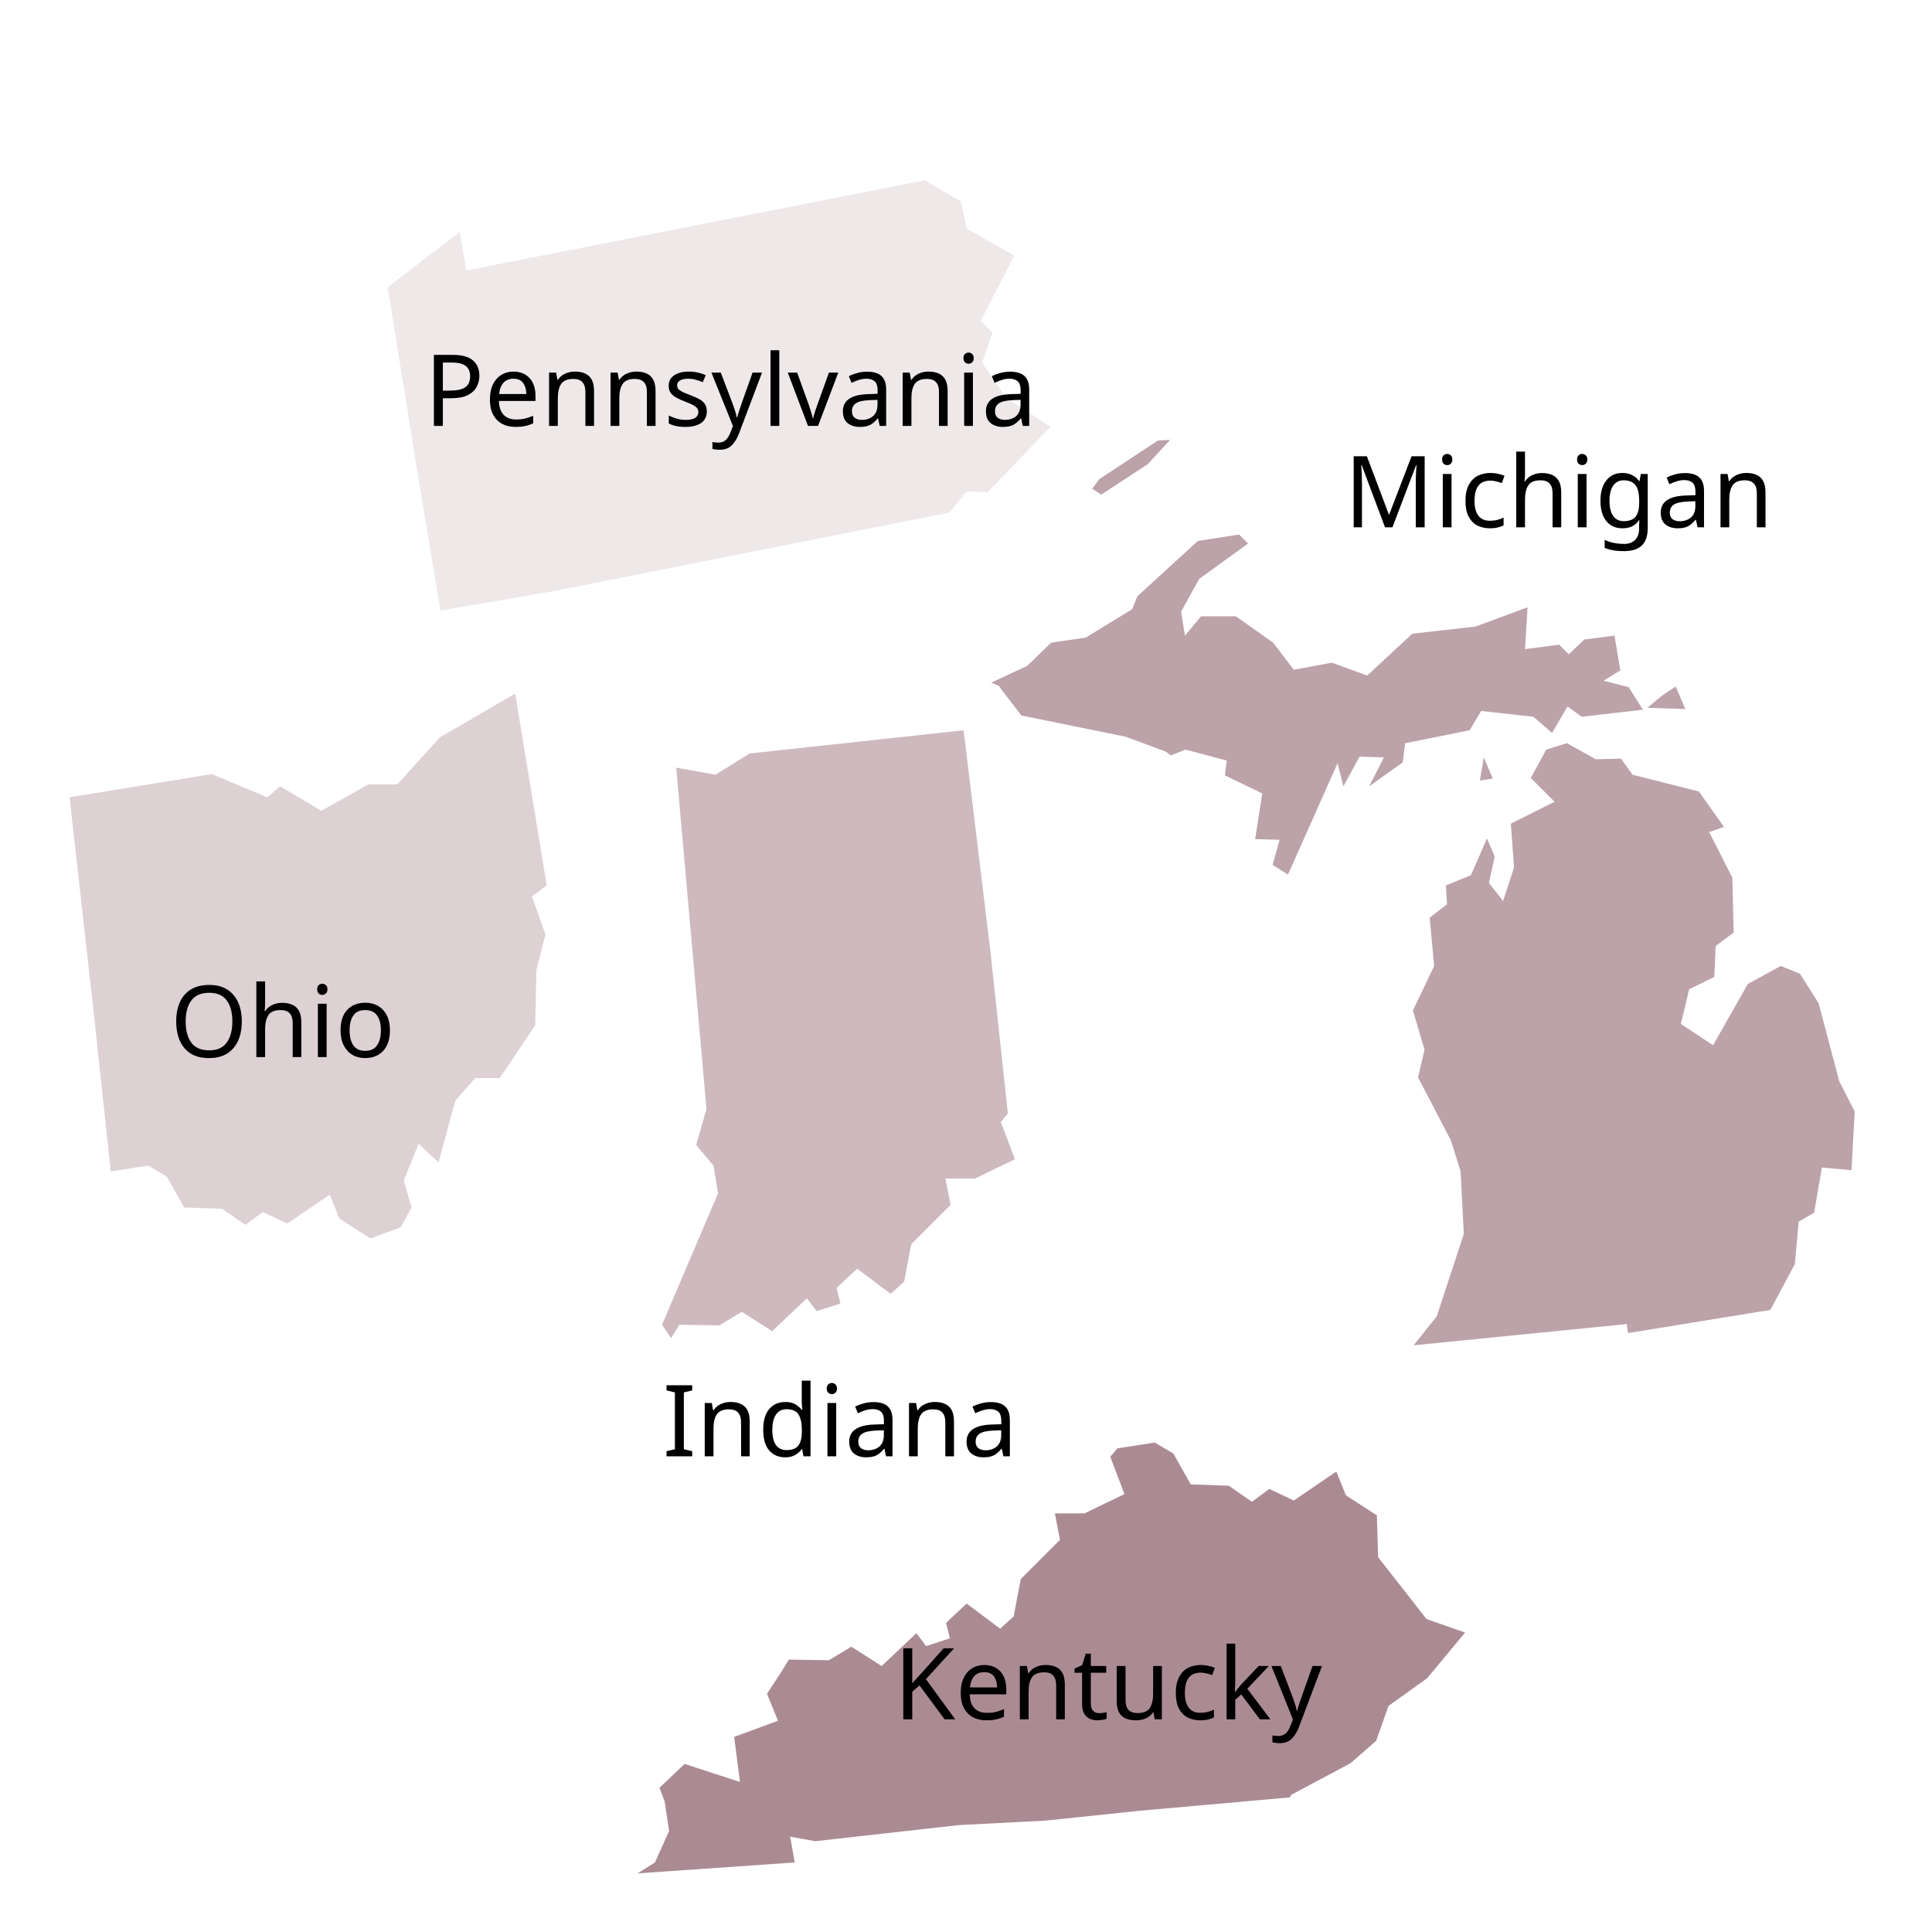
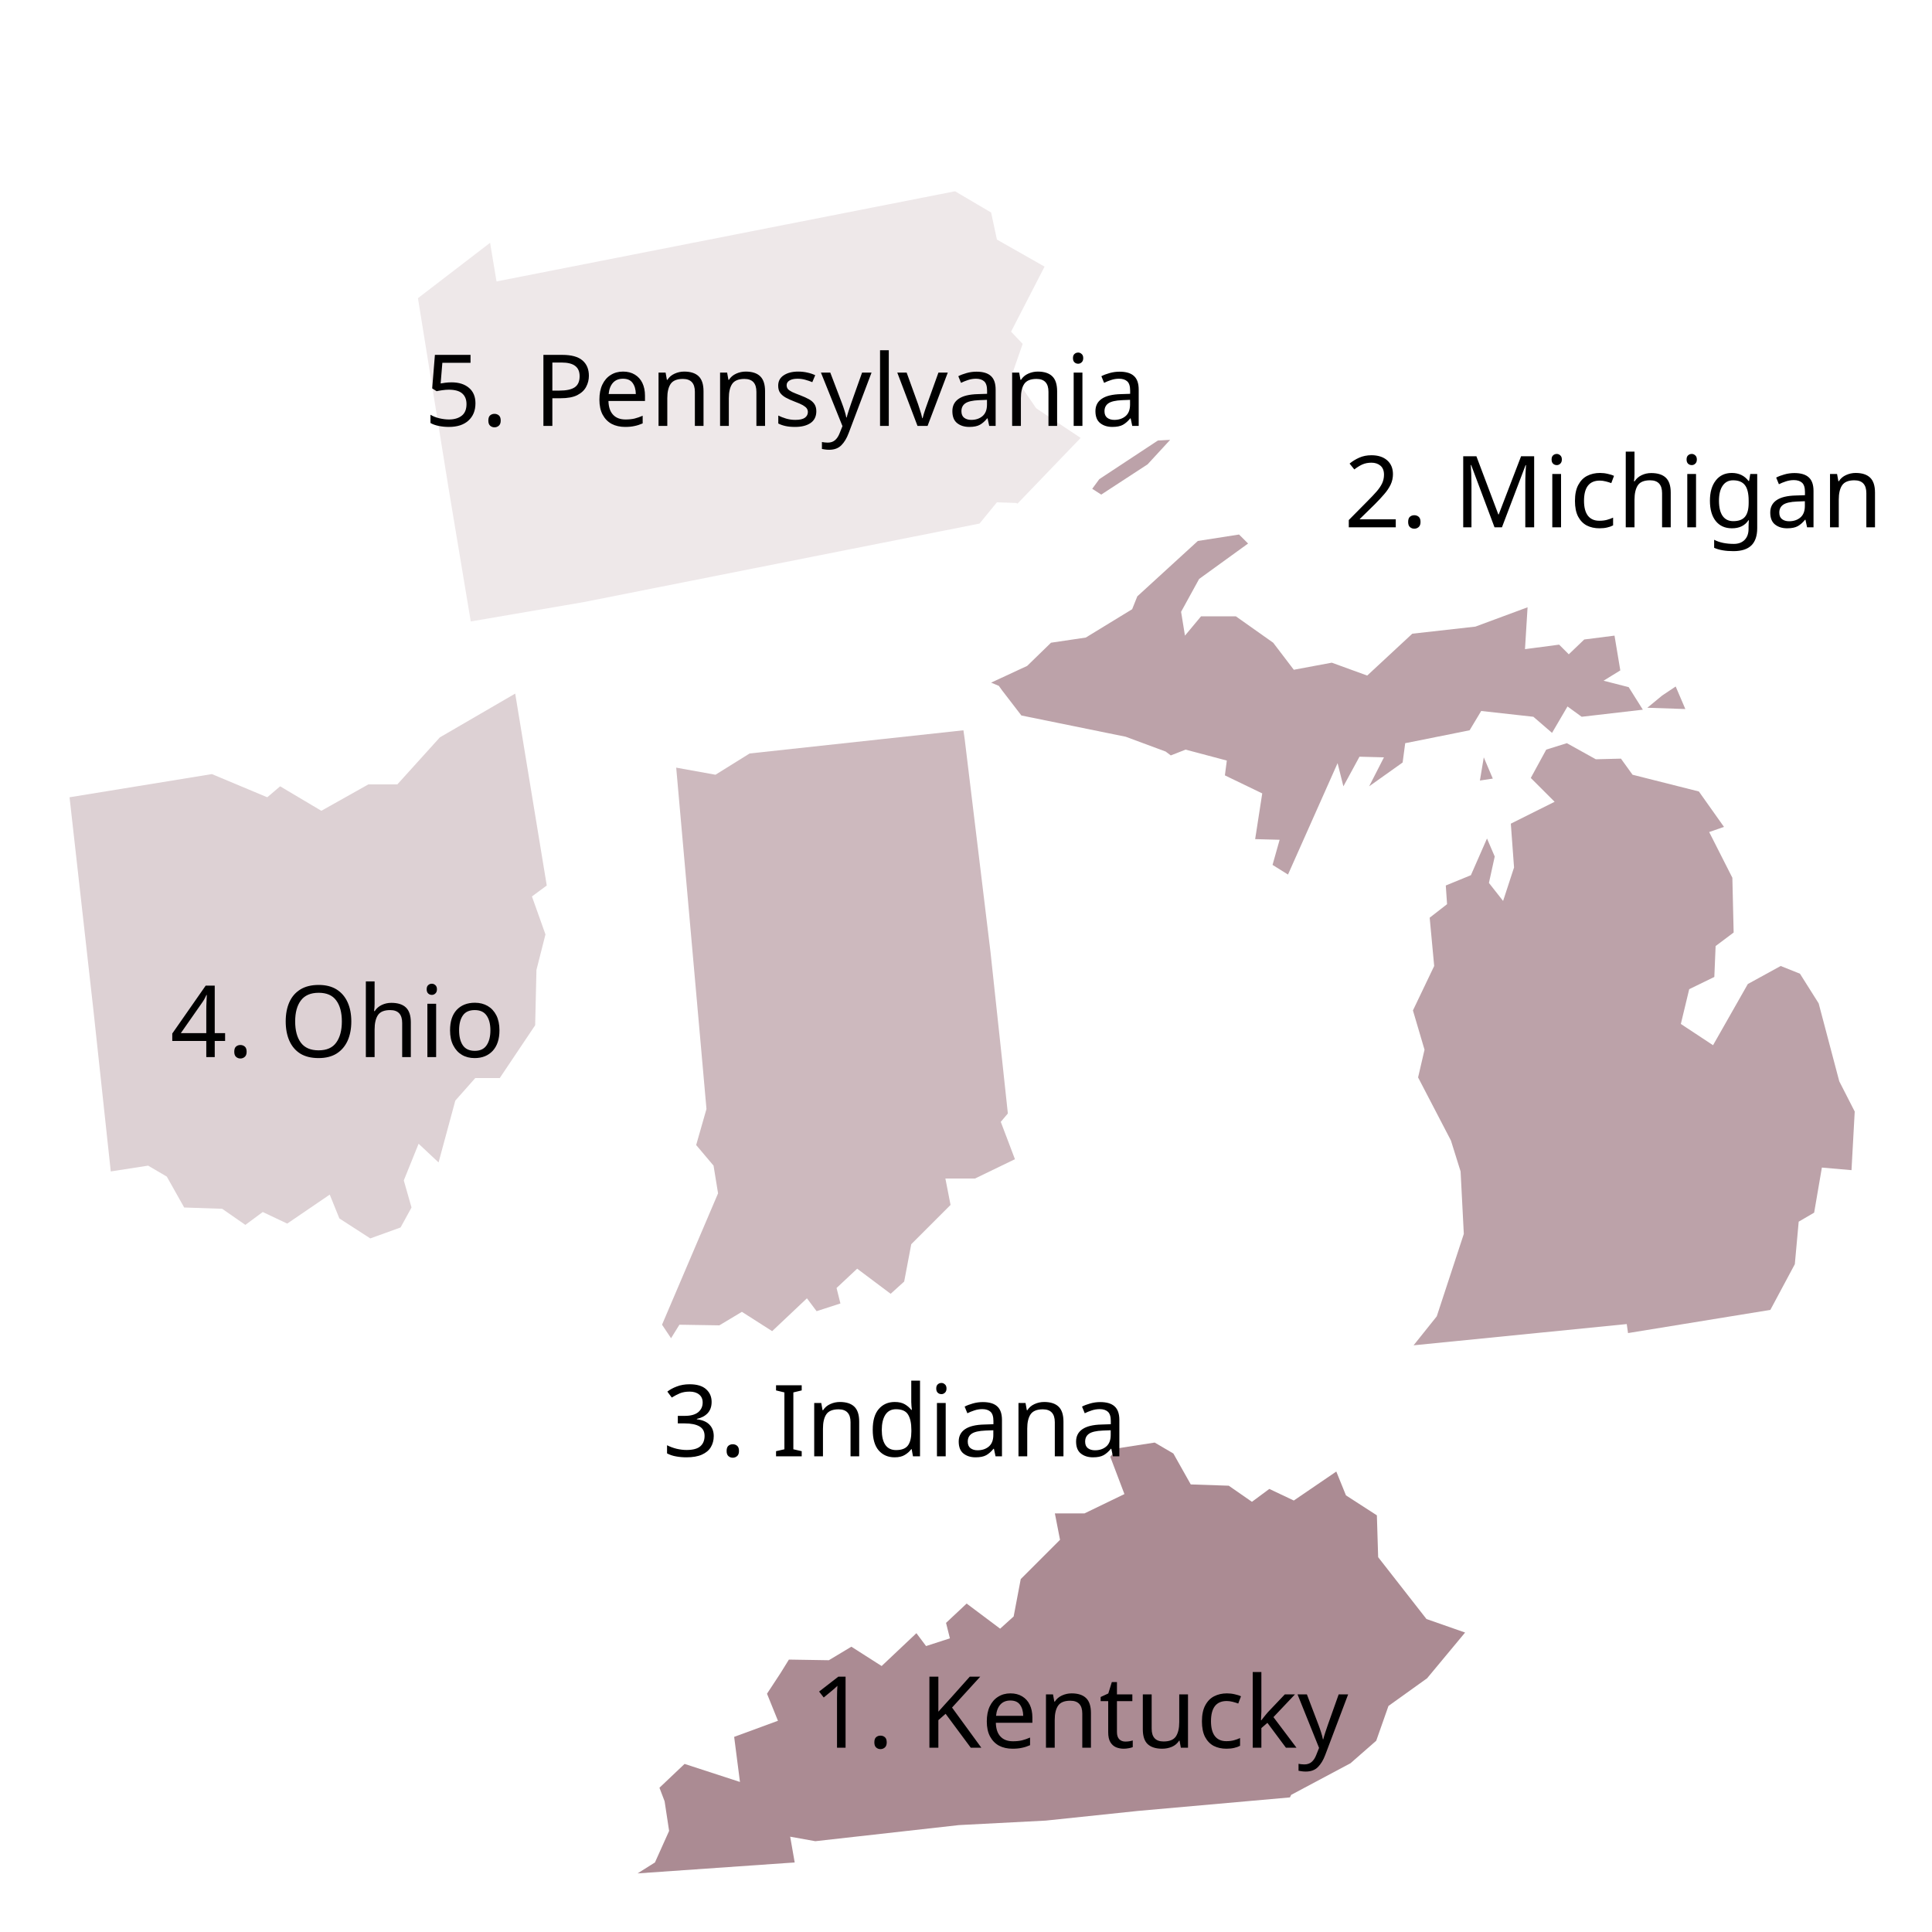
<svg xmlns="http://www.w3.org/2000/svg" version="1.1" id="Layer_1" x="0px" y="0px" viewBox="0 0 300 300" style="enable-background:new 0 0 300 300;" xml:space="preserve">
  <style type="text/css">
	.st0{fill:#AB8B93;}
- 	.st1{opacity:0.8;fill:#AB8B93;}
- 	.st2{opacity:0.6;fill:#AB8B93;}
- 	.st3{opacity:0.4;fill:#AB8B93;}
- 	.st4{opacity:0.2;fill:#AB8B93;}
+ 	.st1{opacity:0.8;fill:#AB8B93;enable-background:new    ;}
+ 	.st2{opacity:0.6;fill:#AB8B93;enable-background:new    ;}
+ 	.st3{opacity:0.4;fill:#AB8B93;enable-background:new    ;}
+ 	.st4{opacity:0.2;fill:#AB8B93;enable-background:new    ;}
	.st5{display:none;}
	.st6{fill:none;}
	.st7{font-family:'GoodlifeBrush';}
	.st8{font-size:15.457px;}
</style>
  <path vector-effect="non-scaling-stroke" class="st0" d="M103.2,279.7l-0.8-2.1l3.9-3.7l8.6,2.8l-0.9-7l6.8-2.5l-1.7-4.2l2.1-3.2  l1.3-2.1l6.2,0.1l3.5-2.1l4.7,3l5.4-5.1l1.5,2l3.7-1.2l-0.6-2.4l3.2-3l5.2,3.9l2.1-1.9l1.1-5.8l6.1-6.1l-0.8-4.1h4.6l6.2-3l-2.2-5.8  l1.1-1.3l5.8-0.9l2.9,1.7l2.7,4.8l5.9,0.2l3.6,2.5l2.7-2l3.8,1.8l6.6-4.5l1.5,3.7l4.8,3.1l0.2,6.5l7.5,9.6l6,2.1l-5.9,7.1l-6,4.3  l-1.9,5.4l-4,3.5l0,0l-9.2,4.9l-0.2,0.4l-23.6,2.1l-14.3,1.5l-13.5,0.7l-22.3,2.5l-3.9-0.7l0.7,4L99,290.9l2.7-1.7l2.2-4.9  L103.2,279.7z" />
  <path vector-effect="non-scaling-stroke" class="st1" d="M229.8,121.2l0.6-3.6l1.4,3.3L229.8,121.2z M219.5,208.9l3.6-4.5l4.2-12.8  l-0.5-9.7l-1.5-4.8l-5.1-9.8l1-4.3l-1.8-6.1l3.3-6.9l-0.7-7.5l2.7-2.1l-0.2-2.9l3.9-1.6l2.5-5.7l1.2,2.8l-0.9,4.1l2.2,2.8l1.7-5.2  l-0.5-6.8l6.8-3.4l-3.7-3.7l2.4-4.4l3.2-1l4.5,2.5l3.9-0.1l1.8,2.5l10.3,2.6l3.9,5.5l-2.3,0.8l3.6,7.1l0.2,8.5l-2.8,2.1l-0.2,4.8  l-3.9,1.9L261,159l5,3.3l5.4-9.5l5.1-2.8l3,1.2l2.9,4.6l3.2,12.1l2.4,4.7l-0.5,9.1l-4.6-0.4l-1.2,7l-2.4,1.4l-0.6,6.6l-3.8,7.1  l-22.1,3.6l-0.2-1.4L219.5,208.9z M169.6,75.9l1.1-1.5l9.1-6l1.9-0.1l-3.5,3.8l-7.2,4.7L169.6,75.9z M153.9,106l5.6-2.6l3.7-3.6  l5.4-0.8l7.2-4.4l0.8-2L186,84l6.4-1l1.4,1.4l-7.6,5.5l-2.8,5.1l0.6,3.7l2.5-3h5.4l5.8,4.1l3.2,4.2l5.9-1.1l5.5,2l7-6.5l9.8-1.1  l8.1-3l-0.4,6.5l5.3-0.7l1.5,1.5l2.4-2.3l4.7-0.6l0.9,5.4l-2.6,1.6l3.9,1l2.2,3.5l-9.5,1.1l-2.2-1.6l-2.4,4.1l-2.9-2.5l-8.1-0.9  l-1.8,3l-10,2l-0.4,3l-5.2,3.7l2.3-4.5l-3.8-0.1l-2.5,4.6l-0.9-3.6l-7.7,17.3l-2.4-1.5l1.1-3.9l-3.8-0.1l1.1-7.1l-5.8-2.8l0.3-2.3  l-6.4-1.7l-2.3,0.9l0,0l-0.8-0.6l0,0l-6.2-2.3l-16.2-3.3l-3-3.9l0,0l-0.5-0.7l0,0L153.9,106z M258.1,108l2.1-1.4l1.5,3.5l-5.9-0.2  L258.1,108z" />
  <path vector-effect="non-scaling-stroke" class="st2" d="M105,119.2l6.1,1.1l5.3-3.3l33.2-3.6l0.2,1.4l4,33l2.7,25.1l-1.1,1.3  l2.2,5.8l-6.2,3h-4.6l0.8,4.1l-6.1,6.1l-1.1,5.8l-2.1,1.9l-5.2-3.9l-3.2,3l0.6,2.4l-3.7,1.2l-1.5-2l-5.4,5.1l-4.7-3l-3.5,2.1  l-6.2-0.1l-1.3,2.1l-1.4-2.1l8.7-20.4l-0.7-4.3l-2.7-3.2l1.6-5.6L105,119.2z" />
  <path vector-effect="non-scaling-stroke" class="st3" d="M10.8,123.8l22.1-3.6l8.6,3.6l2-1.7l6.4,3.8l7.3-4.1h4.5l6.6-7.3l11.7-6.8  l4.9,29.8l-2.3,1.7l2.1,5.9l-1.4,5.5l-0.2,8.6l-5.5,8.2h-3.8l-3.1,3.5l-2.6,9.6l-3.1-2.9l-2.3,5.7l1.2,4.2l-1.7,3.1l-4.7,1.7  l-4.8-3.1l-1.5-3.7l-6.6,4.5l-3.8-1.8l-2.7,2l-3.6-2.5l-5.9-0.2l-2.7-4.8L23,181l-5.8,0.9l-2.7-25.1L10.8,123.8z" />
-   <path vector-effect="non-scaling-stroke" class="st4" d="M60.2,44.6L71.4,36l1,6l71.2-14l5.6,3.3l0.9,4.2l7.4,4.2l-5.2,10.1l1.8,1.9  l-1.6,4.6l3.7,5.4l6.9,4.6l-9.8,10.2l-0.2-0.1l-3-0.1l-2.7,3.3L85.9,91.8l-17.5,3L65,74.4L60.2,44.6z" />
+   <path vector-effect="non-scaling-stroke" class="st4" d="M64.9,46.3l11.2-8.6l1,6l71.2-14l5.6,3.3l0.9,4.2l7.4,4.2L157,51.5l1.8,1.9  l-1.6,4.6l3.7,5.4l6.9,4.6L158,78.2l-0.2-0.1l-3-0.1l-2.7,3.3L90.6,93.5l-17.5,3l-3.4-20.4L64.9,46.3z" />
  <g id="Layer_4" class="st5">
</g>
  <rect x="208.7" y="70.2" class="st6" width="99.4" height="34.8" />
-   <text transform="matrix(1 0 0 1 208.7034 81.8777)" class="st7 st8">Michigan</text>
+   <text transform="matrix(1 0 0 1 208.7034 81.8777)" class="st7 st8">2. Michigan</text>
  <rect x="102.9" y="214.5" class="st6" width="113.3" height="46.2" />
-   <text transform="matrix(1 0 0 1 102.8756 226.1363)" class="st7 st8">Indiana</text>
+   <text transform="matrix(1 0 0 1 102.8756 226.1363)" class="st7 st8">3. Indiana</text>
  <rect x="65.9" y="54.5" class="st6" width="113.3" height="46.2" />
-   <text transform="matrix(1 0 0 1 65.8756 66.1363)" class="st7 st8">Pennsylvania</text>
-   <rect x="26.5" y="152.5" transform="matrix(1 -3.410640e-03 3.410640e-03 1 -0.5986 0.1589)" class="st6" width="39.6" height="46.2" />
-   <text transform="matrix(1 0 0 1 26.4227 164.1426)" class="st7 st8">Ohio</text>
+   <text transform="matrix(1 0 0 1 65.8756 66.1363)" class="st7 st8">5. Pennsylvania</text>
+   <rect x="26.5" y="152.5" transform="matrix(1 -3.410620e-03 3.410620e-03 1 -0.5986 0.1589)" class="st6" width="39.6" height="46.2" />
+   <text transform="matrix(1 0 0 1 26.4227 164.1426)" class="st7 st8">4. Ohio</text>
  <rect x="358.1" y="67.8" class="st6" width="302.5" height="247.6" />
  <text transform="matrix(1 0 0 1 358.0508 79.4727)" class="st8" style="font-family:'Avenir-Roman';">Kentucky</text>
  <text transform="matrix(1 0 0 1 358.0508 97.9727)" class="st8" style="font-family:'Avenir-Roman';">Michigin</text>
  <text transform="matrix(1 0 0 1 358.0508 116.5727)" class="st8" style="font-family:'Avenir-Roman';">Indiana</text>
  <text transform="matrix(1 0 0 1 358.0508 135.0727)" class="st8" style="font-family:'Avenir-Roman';">Ohio</text>
  <text transform="matrix(1 0 0 1 358.0508 153.6727)" class="st8" style="font-family:'Avenir-Roman';">Pennsylvania</text>
  <rect x="138.8" y="255.3" class="st6" width="96.3" height="34.5" />
-   <text transform="matrix(1 0 0 1 138.7632 266.9746)" class="st7 st8">Kentucky</text>
+   <text transform="matrix(1 0 0 1 125.815 271.3835)" class="st7 st8">1. Kentucky</text>
</svg>
